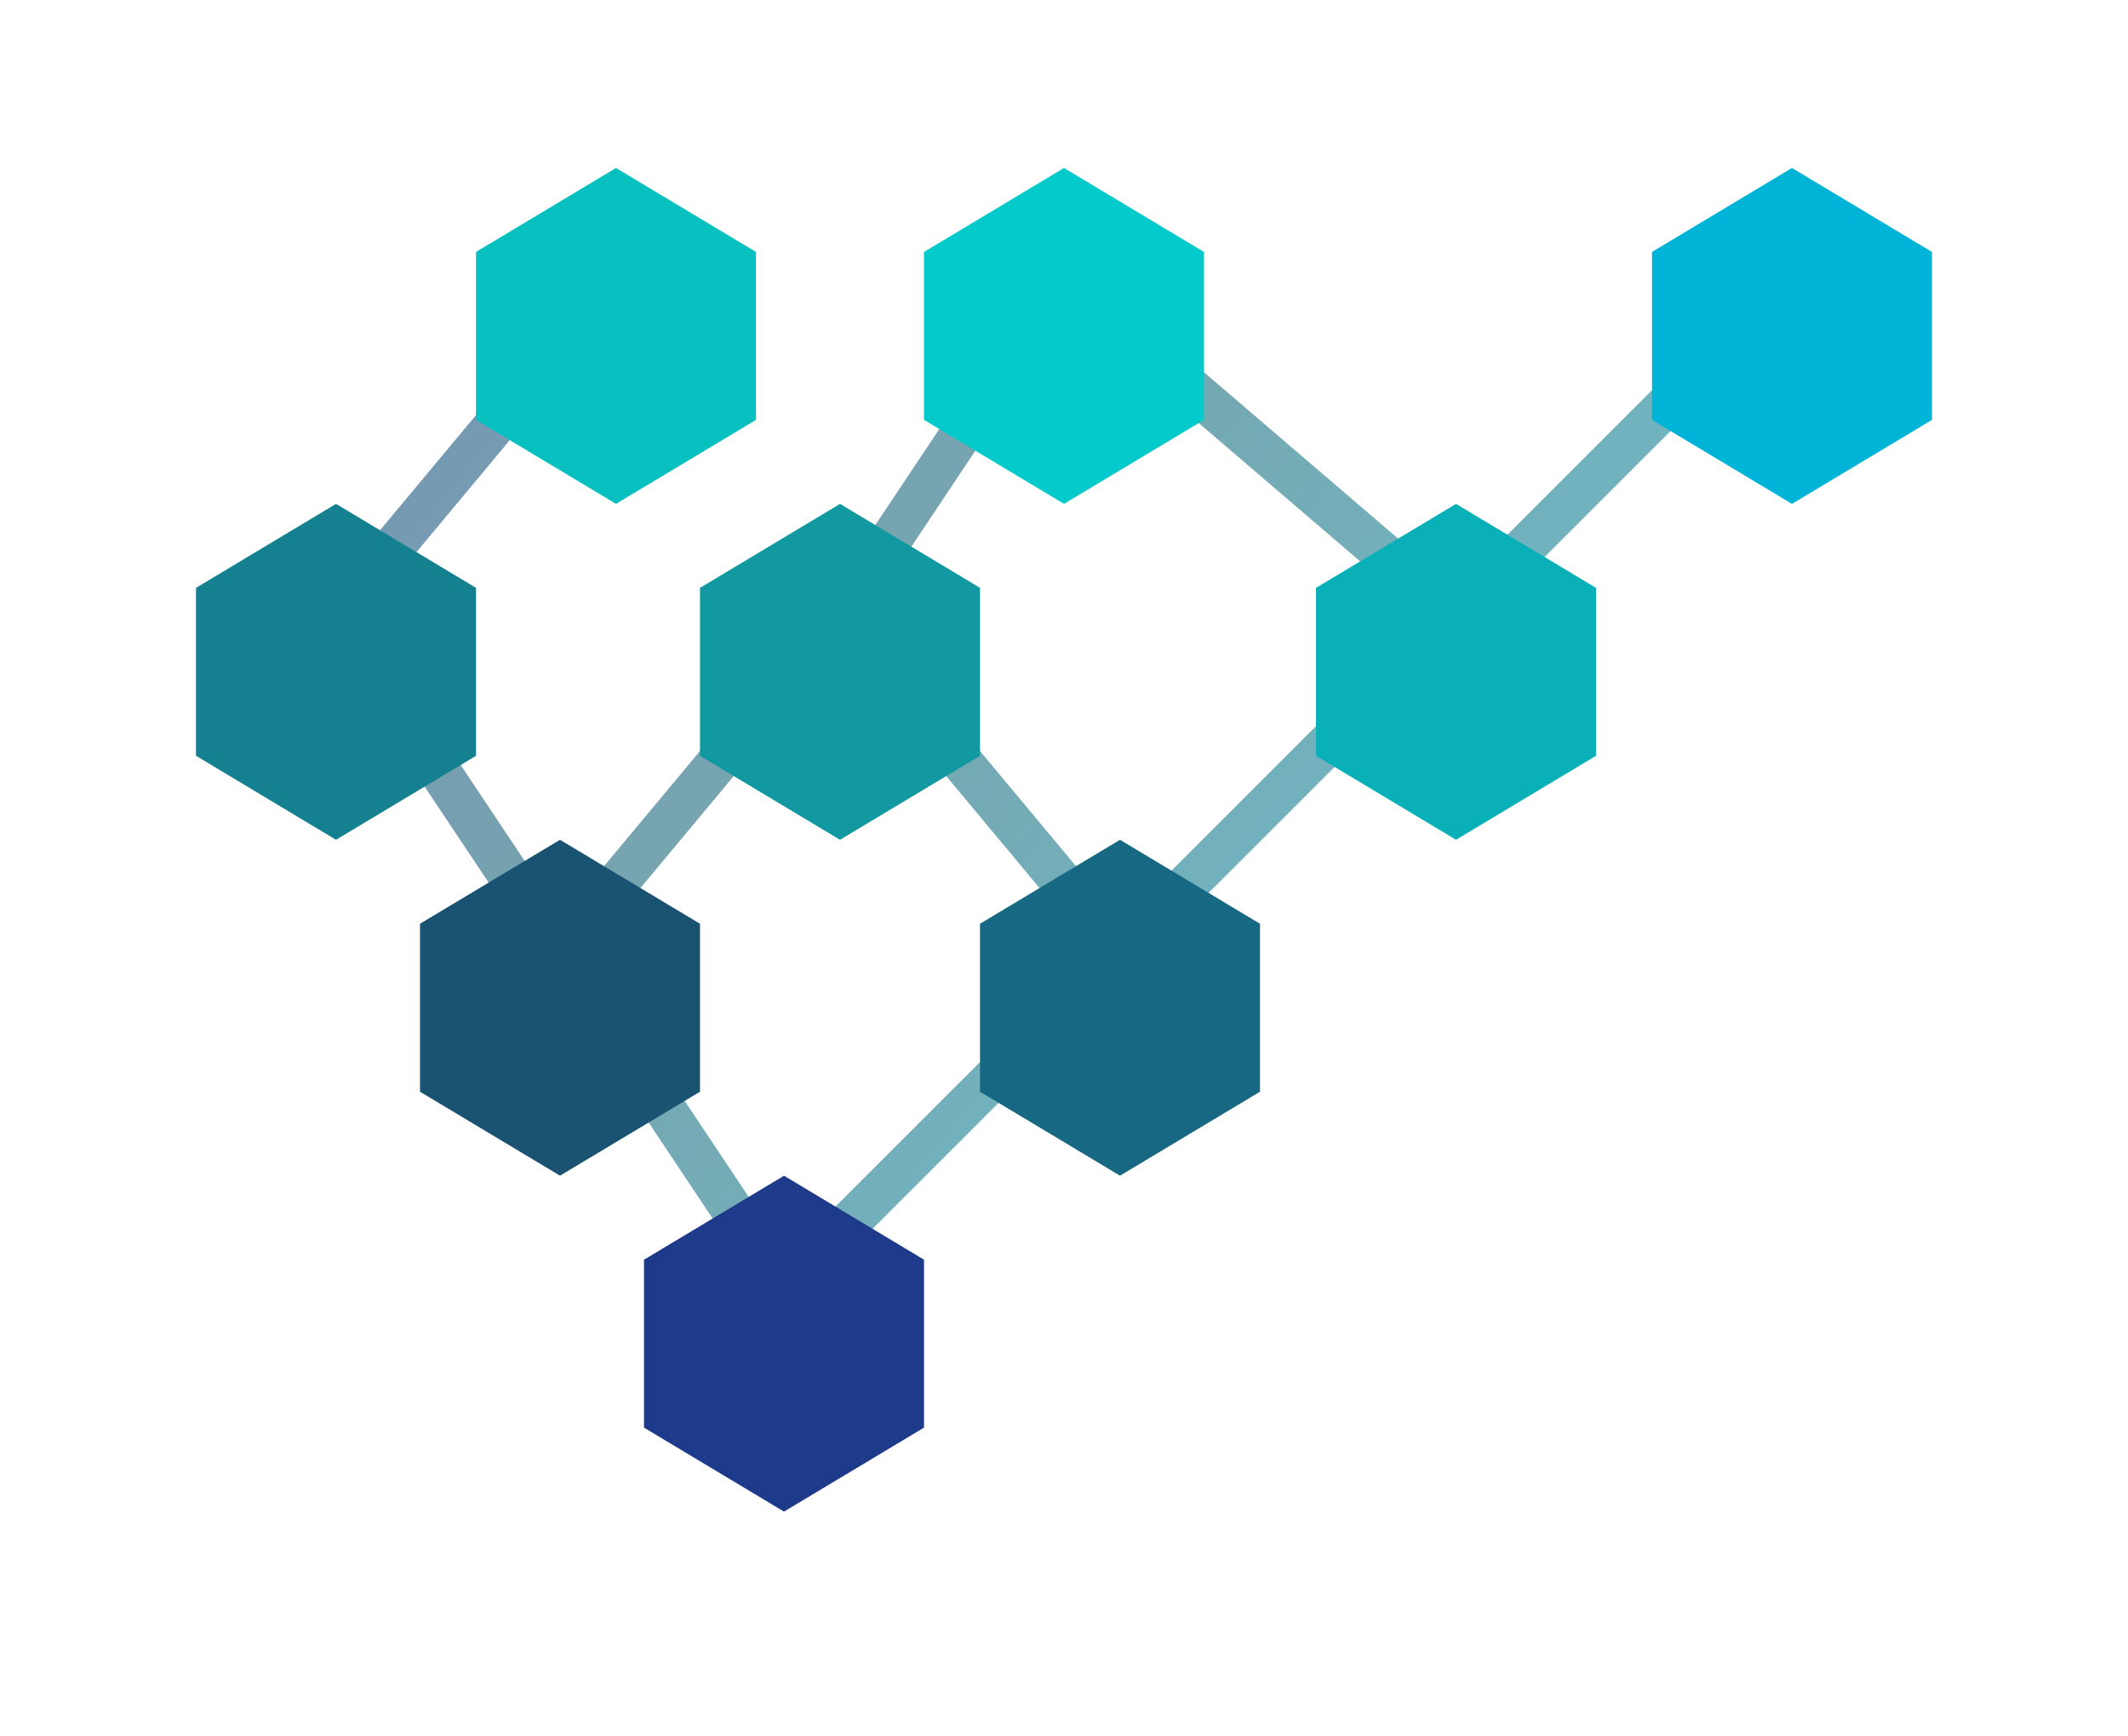
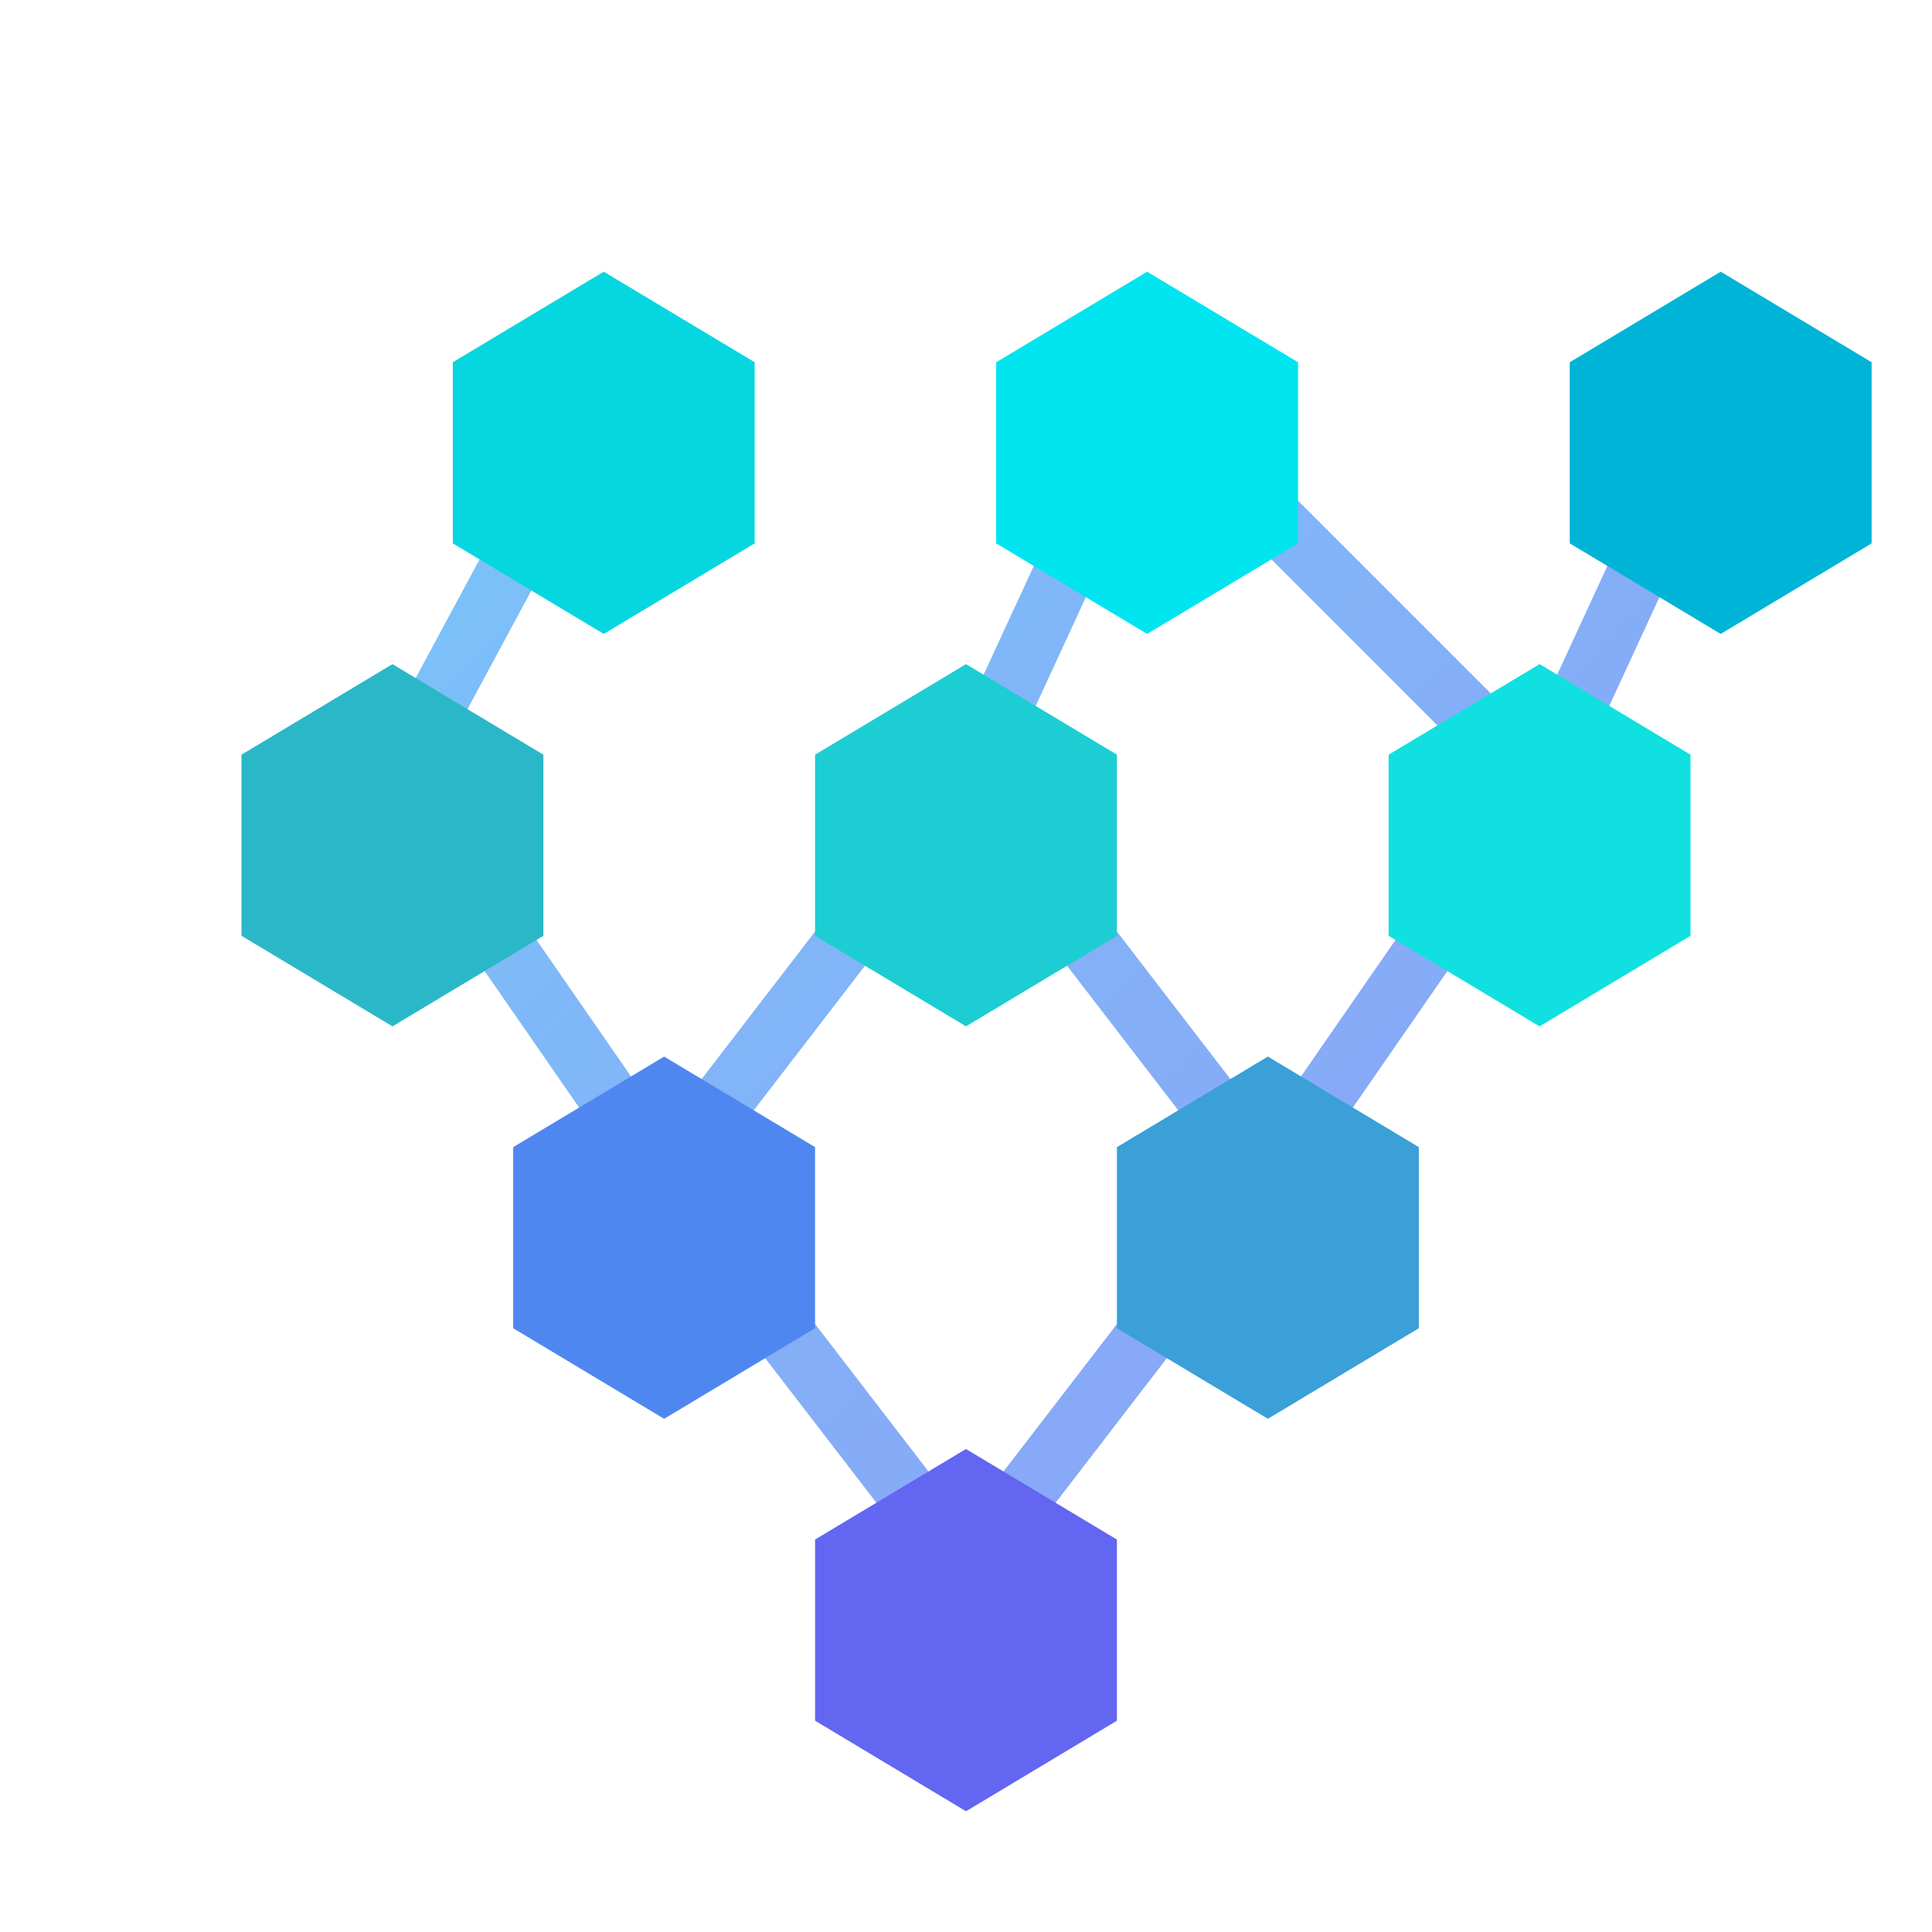
- <svg xmlns="http://www.w3.org/2000/svg" viewBox="190 0 76 62" fill="none">
+ <svg xmlns="http://www.w3.org/2000/svg" viewBox="0 0 64 64" fill="none">
  <defs>
-     <linearGradient id="fg" x1="190" y1="0" x2="266" y2="62" gradientUnits="userSpaceOnUse">
-       <stop offset="0%" stop-color="#1e3a8a" />
-       <stop offset="40%" stop-color="#1a6b7a" />
-       <stop offset="100%" stop-color="#00b4d8" />
+     <linearGradient id="fg" x1="0" y1="0" x2="64" y2="64" gradientUnits="userSpaceOnUse">
+       <stop offset="0%" stop-color="#38bdf8" />
+       <stop offset="100%" stop-color="#6366f1" />
    </linearGradient>
  </defs>
-   <line x1="218" y1="46" x2="210" y2="34" stroke="url(#fg)" stroke-width="1.5" opacity="0.6" />
-   <line x1="218" y1="46" x2="230" y2="34" stroke="url(#fg)" stroke-width="1.5" opacity="0.6" />
-   <line x1="210" y1="34" x2="202" y2="22" stroke="url(#fg)" stroke-width="1.5" opacity="0.6" />
-   <line x1="210" y1="34" x2="220" y2="22" stroke="url(#fg)" stroke-width="1.5" opacity="0.6" />
-   <line x1="230" y1="34" x2="220" y2="22" stroke="url(#fg)" stroke-width="1.5" opacity="0.6" />
-   <line x1="230" y1="34" x2="242" y2="22" stroke="url(#fg)" stroke-width="1.5" opacity="0.6" />
-   <line x1="202" y1="22" x2="212" y2="10" stroke="url(#fg)" stroke-width="1.5" opacity="0.6" />
-   <line x1="220" y1="22" x2="228" y2="10" stroke="url(#fg)" stroke-width="1.5" opacity="0.6" />
-   <line x1="242" y1="22" x2="228" y2="10" stroke="url(#fg)" stroke-width="1.5" opacity="0.6" />
-   <line x1="242" y1="22" x2="254" y2="10" stroke="url(#fg)" stroke-width="1.5" opacity="0.6" />
-   <polygon points="218,42 223,45 223,51 218,54 213,51 213,45" fill="#1e3a8a" />
-   <polygon points="210,30 215,33 215,39 210,42 205,39 205,33" fill="#1a5272" />
-   <polygon points="230,30 235,33 235,39 230,42 225,39 225,33" fill="#176882" />
-   <polygon points="202,18 207,21 207,27 202,30 197,27 197,21" fill="#158090" />
-   <polygon points="220,18 225,21 225,27 220,30 215,27 215,21" fill="#1198a0" />
-   <polygon points="242,18 247,21 247,27 242,30 237,27 237,21" fill="#0ab0b8" />
-   <polygon points="212,6 217,9 217,15 212,18 207,15 207,9" fill="#08c0c0" />
-   <polygon points="228,6 233,9 233,15 228,18 223,15 223,9" fill="#05cacc" />
-   <polygon points="254,6 259,9 259,15 254,18 249,15 249,9" fill="#00b4d8" />
+   <line x1="32" y1="52" x2="22" y2="39" stroke="url(#fg)" stroke-width="2" opacity="0.7" />
+   <line x1="32" y1="52" x2="42" y2="39" stroke="url(#fg)" stroke-width="2" opacity="0.7" />
+   <line x1="22" y1="39" x2="13" y2="26" stroke="url(#fg)" stroke-width="2" opacity="0.7" />
+   <line x1="22" y1="39" x2="32" y2="26" stroke="url(#fg)" stroke-width="2" opacity="0.7" />
+   <line x1="42" y1="39" x2="32" y2="26" stroke="url(#fg)" stroke-width="2" opacity="0.7" />
+   <line x1="42" y1="39" x2="51" y2="26" stroke="url(#fg)" stroke-width="2" opacity="0.7" />
+   <line x1="13" y1="26" x2="20" y2="13" stroke="url(#fg)" stroke-width="2" opacity="0.7" />
+   <line x1="32" y1="26" x2="38" y2="13" stroke="url(#fg)" stroke-width="2" opacity="0.7" />
+   <line x1="51" y1="26" x2="38" y2="13" stroke="url(#fg)" stroke-width="2" opacity="0.7" />
+   <line x1="51" y1="26" x2="57" y2="13" stroke="url(#fg)" stroke-width="2" opacity="0.7" />
+   <polygon points="32,48 37,51 37,57 32,60 27,57 27,51" fill="#6366f1" />
+   <polygon points="22,35 27,38 27,44 22,47 17,44 17,38" fill="#4f87f0" />
+   <polygon points="42,35 47,38 47,44 42,47 37,44 37,38" fill="#3b9fd8" />
+   <polygon points="13,22 18,25 18,31 13,34 8,31 8,25" fill="#2ab8c8" />
+   <polygon points="32,22 37,25 37,31 32,34 27,31 27,25" fill="#1dcdd4" />
+   <polygon points="51,22 56,25 56,31 51,34 46,31 46,25" fill="#10e0e0" />
+   <polygon points="20,9 25,12 25,18 20,21 15,18 15,12" fill="#06d6e0" />
+   <polygon points="38,9 43,12 43,18 38,21 33,18 33,12" fill="#00e5f0" />
+   <polygon points="57,9 62,12 62,18 57,21 52,18 52,12" fill="#00b4d8" />
</svg>
